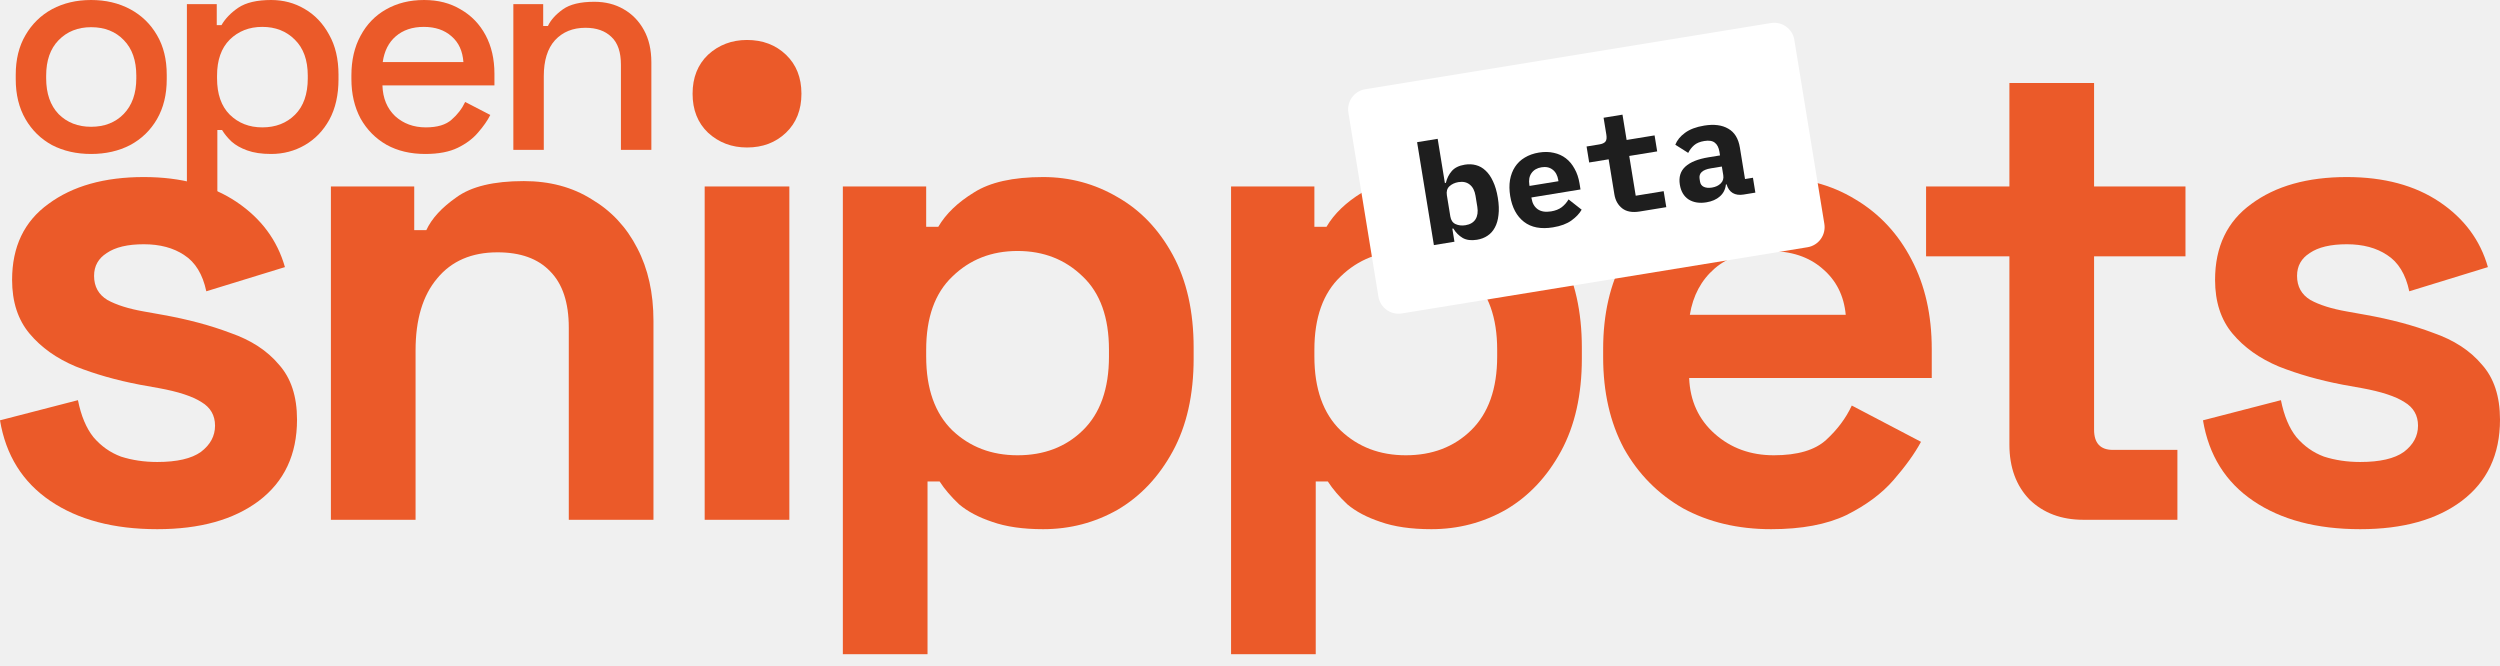
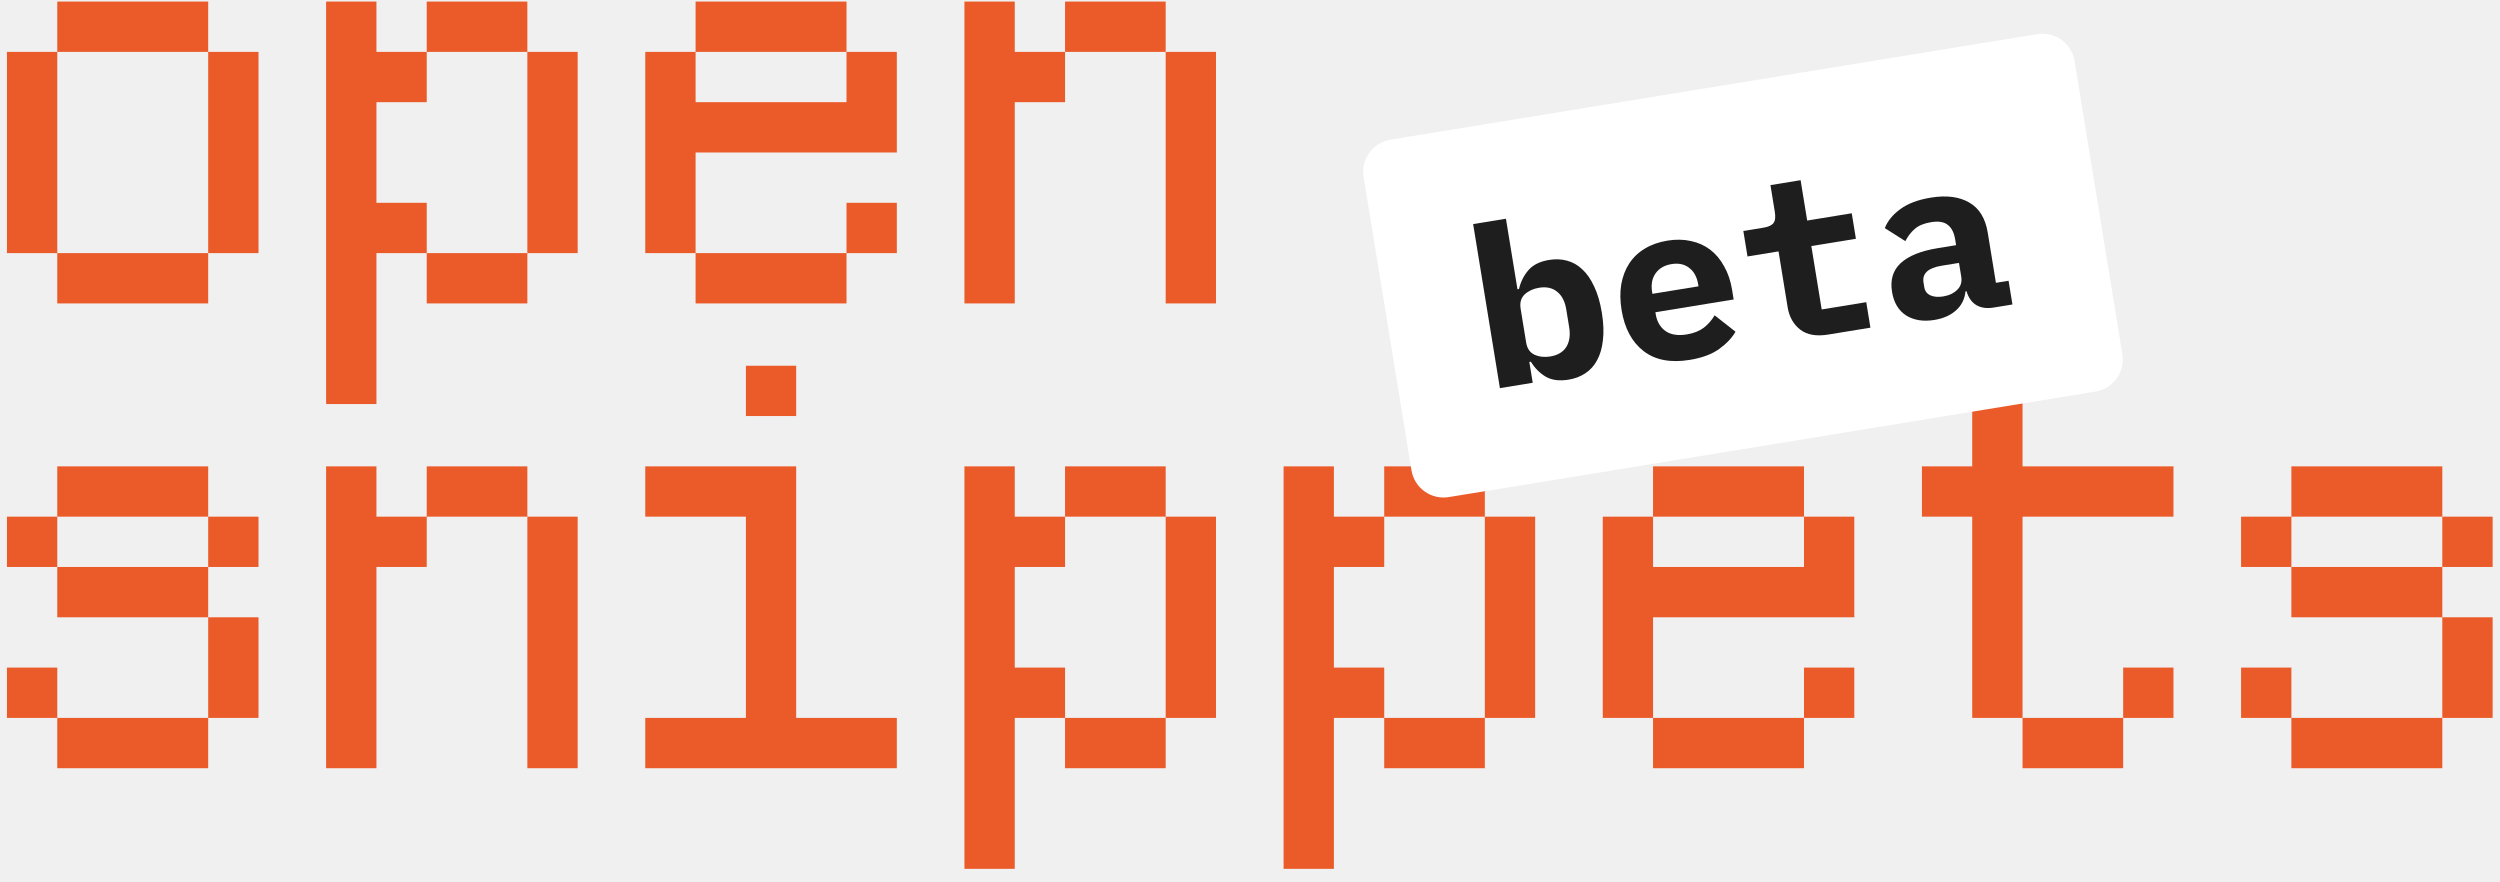
- <svg xmlns="http://www.w3.org/2000/svg" width="184" height="49" viewBox="0 0 184 49" fill="none">
-   <path d="M173.713 38.948C170.514 38.948 167.893 38.256 165.849 36.871C163.804 35.486 162.568 33.508 162.139 30.936L167.876 29.452C168.107 30.606 168.486 31.513 169.014 32.172C169.575 32.832 170.25 33.31 171.042 33.606C171.866 33.87 172.756 34.002 173.713 34.002C175.163 34.002 176.235 33.755 176.927 33.26C177.62 32.733 177.966 32.09 177.966 31.331C177.966 30.573 177.636 29.996 176.977 29.6C176.317 29.172 175.262 28.825 173.812 28.562L172.427 28.314C170.712 27.985 169.146 27.54 167.728 26.979C166.31 26.386 165.173 25.578 164.315 24.555C163.458 23.533 163.029 22.214 163.029 20.599C163.029 18.159 163.92 16.296 165.7 15.01C167.481 13.691 169.822 13.031 172.723 13.031C175.46 13.031 177.735 13.642 179.549 14.861C181.362 16.081 182.549 17.681 183.11 19.659L177.323 21.439C177.059 20.187 176.515 19.296 175.691 18.769C174.9 18.241 173.91 17.977 172.723 17.977C171.536 17.977 170.63 18.192 170.003 18.62C169.377 19.016 169.063 19.577 169.063 20.302C169.063 21.093 169.393 21.687 170.053 22.082C170.712 22.445 171.602 22.726 172.723 22.923L174.108 23.171C175.955 23.5 177.62 23.945 179.104 24.506C180.62 25.034 181.807 25.808 182.665 26.831C183.555 27.82 184 29.172 184 30.886C184 33.458 183.06 35.453 181.181 36.871C179.334 38.256 176.845 38.948 173.713 38.948Z" fill="#EB5A29" />
-   <path d="M153.333 38.256C151.717 38.256 150.398 37.761 149.376 36.772C148.387 35.75 147.892 34.398 147.892 32.716V18.868H141.759V13.724H147.892V6.107H154.124V13.724H160.851V18.868H154.124V31.628C154.124 32.617 154.586 33.112 155.509 33.112H160.257V38.256H153.333Z" fill="#EB5A29" />
-   <path d="M130.356 38.948C127.916 38.948 125.757 38.437 123.877 37.415C122.031 36.36 120.58 34.892 119.525 33.013C118.503 31.101 117.992 28.858 117.992 26.287V25.693C117.992 23.121 118.503 20.895 119.525 19.016C120.547 17.104 121.981 15.636 123.828 14.614C125.674 13.559 127.818 13.031 130.258 13.031C132.665 13.031 134.758 13.575 136.539 14.664C138.319 15.719 139.704 17.203 140.693 19.115C141.683 20.994 142.177 23.187 142.177 25.693V27.82H124.322C124.388 29.501 125.015 30.87 126.202 31.925C127.389 32.98 128.84 33.508 130.554 33.508C132.302 33.508 133.588 33.128 134.412 32.37C135.236 31.612 135.863 30.771 136.292 29.848L141.386 32.518C140.924 33.376 140.248 34.315 139.358 35.338C138.501 36.327 137.347 37.184 135.896 37.909C134.445 38.602 132.599 38.948 130.356 38.948ZM124.372 23.171H135.846C135.715 21.753 135.138 20.615 134.115 19.758C133.126 18.901 131.824 18.472 130.208 18.472C128.526 18.472 127.191 18.901 126.202 19.758C125.213 20.615 124.603 21.753 124.372 23.171Z" fill="#EB5A29" />
-   <path d="M90.606 48.148V13.724H96.739V16.692H97.63C98.19 15.735 99.064 14.895 100.251 14.169C101.438 13.411 103.136 13.031 105.345 13.031C107.324 13.031 109.154 13.526 110.835 14.515C112.517 15.472 113.869 16.889 114.891 18.769C115.913 20.648 116.424 22.923 116.424 25.594V26.386C116.424 29.056 115.913 31.331 114.891 33.211C113.869 35.09 112.517 36.525 110.835 37.514C109.154 38.47 107.324 38.948 105.345 38.948C103.861 38.948 102.609 38.767 101.586 38.404C100.597 38.074 99.789 37.646 99.163 37.118C98.569 36.558 98.091 35.997 97.729 35.437H96.838V48.148H90.606ZM103.466 33.508C105.411 33.508 107.01 32.898 108.263 31.678C109.549 30.425 110.192 28.611 110.192 26.237V25.742C110.192 23.369 109.549 21.571 108.263 20.351C106.977 19.099 105.378 18.472 103.466 18.472C101.553 18.472 99.954 19.099 98.668 20.351C97.382 21.571 96.739 23.369 96.739 25.742V26.237C96.739 28.611 97.382 30.425 98.668 31.678C99.954 32.898 101.553 33.508 103.466 33.508Z" fill="#EB5A29" />
-   <path d="M62.034 48.148V13.724H68.167V16.692H69.057C69.618 15.735 70.492 14.895 71.679 14.169C72.866 13.411 74.564 13.031 76.773 13.031C78.751 13.031 80.581 13.526 82.263 14.515C83.945 15.472 85.296 16.889 86.319 18.769C87.341 20.648 87.852 22.923 87.852 25.594V26.386C87.852 29.056 87.341 31.331 86.319 33.211C85.296 35.09 83.945 36.525 82.263 37.514C80.581 38.47 78.751 38.948 76.773 38.948C75.289 38.948 74.036 38.767 73.014 38.404C72.025 38.074 71.217 37.646 70.591 37.118C69.997 36.558 69.519 35.997 69.156 35.437H68.266V48.148H62.034ZM74.894 33.508C76.839 33.508 78.438 32.898 79.691 31.678C80.977 30.425 81.62 28.611 81.62 26.237V25.742C81.62 23.369 80.977 21.571 79.691 20.351C78.405 19.099 76.806 18.472 74.894 18.472C72.981 18.472 71.382 19.099 70.096 20.351C68.81 21.571 68.167 23.369 68.167 25.742V26.237C68.167 28.611 68.81 30.425 70.096 31.678C71.382 32.898 72.981 33.508 74.894 33.508Z" fill="#EB5A29" />
-   <path d="M51.864 38.256V13.724H58.096V38.256H51.864ZM54.98 10.855C53.859 10.855 52.903 10.493 52.111 9.767C51.353 9.042 50.974 8.086 50.974 6.899C50.974 5.712 51.353 4.755 52.111 4.03C52.903 3.305 53.859 2.942 54.98 2.942C56.134 2.942 57.09 3.305 57.849 4.03C58.607 4.755 58.986 5.712 58.986 6.899C58.986 8.086 58.607 9.042 57.849 9.767C57.09 10.493 56.134 10.855 54.98 10.855Z" fill="#EB5A29" />
-   <path d="M24.354 38.255V13.724H30.487V16.939H31.377C31.773 16.081 32.515 15.274 33.603 14.515C34.691 13.724 36.34 13.328 38.549 13.328C40.461 13.328 42.127 13.773 43.544 14.664C44.995 15.521 46.116 16.724 46.908 18.274C47.699 19.791 48.095 21.571 48.095 23.616V38.255H41.863V24.11C41.863 22.264 41.401 20.879 40.478 19.956C39.588 19.032 38.302 18.571 36.62 18.571C34.708 18.571 33.224 19.214 32.169 20.5C31.114 21.753 30.586 23.517 30.586 25.792V38.255H24.354Z" fill="#EB5A29" />
-   <path d="M11.573 38.948C8.375 38.948 5.754 38.256 3.709 36.871C1.665 35.486 0.429 33.508 0 30.936L5.737 29.452C5.968 30.606 6.347 31.513 6.875 32.172C7.435 32.832 8.111 33.31 8.903 33.606C9.727 33.87 10.617 34.002 11.573 34.002C13.024 34.002 14.096 33.755 14.788 33.26C15.481 32.733 15.827 32.09 15.827 31.331C15.827 30.573 15.497 29.996 14.838 29.6C14.178 29.172 13.123 28.825 11.672 28.562L10.287 28.314C8.573 27.985 7.007 27.54 5.589 26.979C4.171 26.386 3.033 25.578 2.176 24.555C1.319 23.533 0.89 22.214 0.89 20.599C0.89 18.159 1.781 16.296 3.561 15.01C5.342 13.691 7.683 13.031 10.584 13.031C13.321 13.031 15.596 13.642 17.41 14.861C19.223 16.081 20.41 17.681 20.971 19.659L15.184 21.439C14.92 20.187 14.376 19.296 13.552 18.769C12.761 18.241 11.771 17.977 10.584 17.977C9.397 17.977 8.49 18.192 7.864 18.62C7.238 19.016 6.924 19.577 6.924 20.302C6.924 21.093 7.254 21.687 7.913 22.082C8.573 22.445 9.463 22.726 10.584 22.923L11.969 23.171C13.816 23.5 15.481 23.945 16.965 24.506C18.481 25.034 19.668 25.808 20.526 26.831C21.416 27.82 21.861 29.172 21.861 30.886C21.861 33.458 20.921 35.453 19.042 36.871C17.195 38.256 14.706 38.948 11.573 38.948Z" fill="#EB5A29" />
-   <path d="M37.782 11.028V0.305H39.979V1.914H40.327C40.53 1.479 40.893 1.073 41.415 0.696C41.937 0.319 42.712 0.131 43.742 0.131C44.554 0.131 45.272 0.312 45.895 0.674C46.533 1.037 47.033 1.552 47.396 2.219C47.758 2.871 47.94 3.661 47.94 4.59V11.028H45.7V4.764C45.7 3.835 45.468 3.154 45.003 2.719C44.539 2.269 43.901 2.045 43.089 2.045C42.161 2.045 41.415 2.349 40.849 2.958C40.298 3.567 40.023 4.452 40.023 5.612V11.028H37.782Z" fill="#EB5A29" />
-   <path d="M31.301 11.332C30.213 11.332 29.264 11.107 28.452 10.658C27.64 10.194 27.002 9.549 26.538 8.722C26.088 7.881 25.863 6.909 25.863 5.807V5.546C25.863 4.43 26.088 3.458 26.538 2.632C26.987 1.791 27.611 1.146 28.408 0.696C29.22 0.232 30.155 0 31.214 0C32.243 0 33.142 0.232 33.911 0.696C34.694 1.146 35.303 1.776 35.738 2.588C36.173 3.4 36.391 4.35 36.391 5.438V6.286H28.147C28.176 7.228 28.488 7.982 29.082 8.548C29.691 9.099 30.445 9.375 31.344 9.375C32.185 9.375 32.816 9.186 33.237 8.809C33.672 8.432 34.005 7.997 34.237 7.504L36.086 8.461C35.883 8.867 35.586 9.295 35.194 9.744C34.817 10.194 34.317 10.571 33.694 10.875C33.07 11.18 32.273 11.332 31.301 11.332ZM28.169 4.568H34.107C34.049 3.756 33.759 3.125 33.237 2.675C32.715 2.211 32.033 1.979 31.192 1.979C30.351 1.979 29.662 2.211 29.126 2.675C28.604 3.125 28.285 3.756 28.169 4.568Z" fill="#EB5A29" />
-   <path d="M13.756 15.378V0.305H15.953V1.849H16.301C16.577 1.37 16.99 0.943 17.541 0.566C18.107 0.189 18.911 0 19.955 0C20.854 0 21.674 0.218 22.413 0.653C23.167 1.088 23.769 1.718 24.218 2.545C24.682 3.357 24.914 4.343 24.914 5.503V5.829C24.914 6.989 24.69 7.982 24.24 8.809C23.791 9.621 23.189 10.245 22.435 10.68C21.681 11.115 20.854 11.332 19.955 11.332C19.259 11.332 18.672 11.245 18.194 11.071C17.715 10.897 17.331 10.68 17.041 10.419C16.751 10.143 16.519 9.86 16.345 9.57H15.997V15.378H13.756ZM19.303 9.375C20.289 9.375 21.094 9.063 21.717 8.439C22.341 7.816 22.652 6.924 22.652 5.764V5.568C22.652 4.423 22.333 3.538 21.695 2.915C21.072 2.291 20.274 1.979 19.303 1.979C18.346 1.979 17.548 2.291 16.91 2.915C16.287 3.538 15.975 4.423 15.975 5.568V5.764C15.975 6.924 16.287 7.816 16.91 8.439C17.548 9.063 18.346 9.375 19.303 9.375Z" fill="#EB5A29" />
-   <path d="M6.704 11.332C5.631 11.332 4.674 11.115 3.833 10.68C3.007 10.23 2.354 9.592 1.875 8.766C1.397 7.939 1.158 6.96 1.158 5.829V5.503C1.158 4.372 1.397 3.4 1.875 2.588C2.354 1.762 3.007 1.124 3.833 0.674C4.674 0.225 5.631 0 6.704 0C7.777 0 8.734 0.225 9.575 0.674C10.416 1.124 11.076 1.762 11.555 2.588C12.033 3.4 12.272 4.372 12.272 5.503V5.829C12.272 6.96 12.033 7.939 11.555 8.766C11.076 9.592 10.416 10.23 9.575 10.68C8.734 11.115 7.777 11.332 6.704 11.332ZM6.704 9.331C7.69 9.331 8.488 9.019 9.097 8.396C9.72 7.758 10.032 6.88 10.032 5.764V5.568C10.032 4.452 9.727 3.582 9.118 2.958C8.509 2.32 7.705 2.001 6.704 2.001C5.733 2.001 4.935 2.32 4.312 2.958C3.703 3.582 3.398 4.452 3.398 5.568V5.764C3.398 6.88 3.703 7.758 4.312 8.396C4.935 9.019 5.733 9.331 6.704 9.331Z" fill="#EB5A29" />
-   <rect x="99" y="6.81" width="33.255" height="16.719" rx="1.5" transform="rotate(-9.26799 99 6.80957)" fill="white" />
-   <path d="M128.325 14.319C128.011 14.37 127.746 14.333 127.53 14.207C127.312 14.075 127.161 13.861 127.078 13.566L127.027 13.575C126.988 13.938 126.84 14.232 126.582 14.456C126.332 14.679 126.002 14.824 125.592 14.891C125.08 14.975 124.645 14.905 124.287 14.684C123.934 14.454 123.717 14.09 123.636 13.592C123.546 13.039 123.68 12.597 124.039 12.265C124.399 11.934 124.967 11.704 125.745 11.577L126.594 11.439L126.551 11.172C126.5 10.859 126.386 10.636 126.211 10.503C126.041 10.363 125.782 10.321 125.434 10.378C125.113 10.43 124.864 10.534 124.686 10.689C124.508 10.844 124.363 11.032 124.252 11.253L123.303 10.652C123.432 10.322 123.668 10.032 124.012 9.78C124.362 9.519 124.834 9.341 125.427 9.244C126.15 9.126 126.741 9.201 127.198 9.47C127.661 9.73 127.947 10.195 128.056 10.864L128.433 13.177L129.017 13.082L129.195 14.177L128.325 14.319ZM126.003 13.805C126.269 13.761 126.484 13.66 126.647 13.5C126.81 13.34 126.872 13.138 126.832 12.892L126.728 12.257L125.919 12.389C125.299 12.491 125.022 12.749 125.09 13.166L125.123 13.37C125.153 13.555 125.248 13.683 125.407 13.755C125.566 13.827 125.764 13.844 126.003 13.805Z" fill="#1E1E1E" />
-   <path d="M120.684 15.566C120.138 15.655 119.708 15.578 119.395 15.335C119.083 15.091 118.89 14.748 118.818 14.305L118.397 11.725L116.964 11.959L116.772 10.782L117.703 10.63C117.928 10.594 118.081 10.523 118.162 10.419C118.244 10.314 118.265 10.143 118.226 9.904L118.024 8.666L119.415 8.438L119.719 10.301L121.777 9.965L121.969 11.143L119.912 11.478L120.389 14.405L122.446 14.07L122.639 15.247L120.684 15.566Z" fill="#1E1E1E" />
-   <path d="M114.3 16.733C113.413 16.878 112.701 16.742 112.164 16.326C111.627 15.909 111.289 15.277 111.151 14.431C111.081 14.002 111.076 13.607 111.136 13.246C111.202 12.878 111.325 12.557 111.504 12.283C111.689 12 111.929 11.772 112.223 11.598C112.522 11.416 112.87 11.293 113.266 11.228C113.661 11.164 114.027 11.171 114.362 11.249C114.696 11.321 114.991 11.455 115.247 11.651C115.503 11.847 115.716 12.103 115.887 12.419C116.063 12.726 116.185 13.085 116.252 13.494L116.325 13.944L112.712 14.534L112.727 14.626C112.783 14.967 112.934 15.226 113.18 15.403C113.425 15.573 113.752 15.625 114.161 15.558C114.475 15.507 114.735 15.405 114.941 15.252C115.147 15.093 115.315 14.901 115.446 14.676L116.41 15.433C116.247 15.719 115.996 15.984 115.658 16.228C115.319 16.473 114.867 16.641 114.3 16.733ZM113.453 12.312C113.125 12.365 112.879 12.51 112.715 12.747C112.556 12.976 112.505 13.261 112.56 13.602L112.574 13.684L114.702 13.337L114.689 13.255C114.632 12.907 114.492 12.65 114.269 12.483C114.052 12.315 113.78 12.258 113.453 12.312Z" fill="#1E1E1E" />
-   <path d="M104.298 10.464L105.812 10.217L106.344 13.472L106.415 13.46C106.494 13.125 106.639 12.835 106.851 12.59C107.063 12.345 107.381 12.189 107.804 12.12C108.097 12.072 108.373 12.083 108.629 12.153C108.893 12.222 109.128 12.355 109.335 12.553C109.549 12.749 109.733 13.013 109.885 13.346C110.044 13.677 110.163 14.081 110.241 14.559C110.319 15.037 110.335 15.458 110.289 15.822C110.25 16.186 110.161 16.495 110.02 16.749C109.886 17.002 109.705 17.203 109.478 17.352C109.257 17.501 108.999 17.599 108.706 17.646C108.283 17.715 107.932 17.671 107.655 17.513C107.375 17.349 107.145 17.117 106.963 16.817L106.891 16.829L107.048 17.791L105.534 18.038L104.298 10.464ZM107.859 16.576C108.2 16.521 108.446 16.375 108.597 16.141C108.747 15.899 108.791 15.594 108.731 15.226L108.598 14.407C108.538 14.038 108.399 13.767 108.181 13.592C107.962 13.411 107.682 13.348 107.341 13.403C107.075 13.447 106.854 13.55 106.677 13.711C106.507 13.872 106.445 14.093 106.49 14.372L106.744 15.928C106.79 16.208 106.919 16.397 107.131 16.495C107.35 16.593 107.593 16.62 107.859 16.576Z" fill="#1E1E1E" />
+ <svg xmlns="http://www.w3.org/2000/svg" width="173" height="61" viewBox="0 0 173 61" fill="none">
+   <path d="M66.739 0.108H70.221V3.59H73.702V7.071H70.221V20.997H66.739V0.108ZM73.702 0.108H80.665V3.59H73.702V0.108ZM80.665 3.59H84.146V20.997H80.665V3.59Z" fill="#EB5A29" />
+   <path d="M48.135 0.108H58.579V3.59H48.135V0.108ZM44.653 3.59H48.135V7.071H58.579V3.59H62.06V10.553H48.135V17.516H44.653V3.59ZM48.135 17.516H58.579V20.997H48.135V17.516ZM58.579 14.034H62.06V17.516H58.579V14.034Z" fill="#EB5A29" />
+   <path d="M22.567 0.108H26.049V3.59H29.53V7.071H26.049V14.034H29.53V17.516H26.049V27.96H22.567V0.108ZM29.53 0.108H36.493V3.59H29.53V0.108ZM36.493 3.59H39.974V17.516H36.493V3.59ZM29.53 17.516H36.493V20.997H29.53V17.516Z" fill="#EB5A29" />
+   <path d="M3.963 0.108H14.407V3.59H3.963V0.108ZM14.407 3.59H17.889V17.516H14.407V3.59ZM0.481 3.59H3.963V17.516H0.481V3.59ZM3.963 17.516H14.407V20.997H3.963V17.516Z" fill="#EB5A29" />
+   <path d="M169.008 49.679V53.16H158.564V49.679H169.008ZM158.564 49.679H155.083V46.197H158.564V49.679ZM169.008 32.272V35.753H158.564V32.272H169.008ZM155.083 35.753H158.564V39.234H155.083V35.753ZM158.564 39.234H169.008V42.716H158.564V39.234ZM169.008 42.716H172.49V49.679H169.008V42.716ZM169.008 35.753H172.49V39.234H169.008V35.753Z" fill="#EB5A29" />
+   <path d="M136.478 25.309H139.96V32.272H150.404V35.753H139.96V49.679H136.478V35.753H132.997V32.272H136.478V25.309ZM139.96 49.679H146.923V53.16H139.96V49.679ZM146.923 46.197H150.404V49.679H146.923V46.197Z" fill="#EB5A29" />
+   <path d="M114.392 32.272H124.837V35.753H114.392V32.272ZM110.911 35.753H114.392V39.234H124.837V35.753H128.318V42.716H114.392V49.679H110.911V35.753ZM114.392 49.679H124.837V53.16H114.392V49.679ZM124.837 46.197H128.318V49.679H124.837V46.197Z" fill="#EB5A29" />
+   <path d="M88.825 32.272H92.306V35.753H95.788V39.234H92.306V46.197H95.788V49.679H92.306V60.123H88.825V32.272ZM95.788 32.272H102.751V35.753H95.788V32.272ZM102.751 35.753H106.232V49.679H102.751V35.753ZM95.788 49.679H102.751V53.16H95.788V49.679Z" fill="#EB5A29" />
+   <path d="M66.739 32.272H70.221V35.753H73.702V39.234H70.221V46.197H73.702V49.679H70.221V60.123H66.739V32.272ZM73.702 32.272H80.665V35.753H73.702V32.272ZM80.665 35.753H84.146V49.679H80.665V35.753ZM73.702 49.679H80.665V53.16H73.702V49.679Z" fill="#EB5A29" />
+   <path d="M51.616 25.309H55.097V28.79H51.616V25.309ZM51.616 35.753H44.653V32.272H55.097V49.679H62.06V53.16H44.653V49.679H51.616V35.753Z" fill="#EB5A29" />
+   <path d="M22.567 32.272H26.049V35.753H29.53V39.234H26.049V53.16H22.567V32.272ZM29.53 32.272H36.493V35.753H29.53V32.272ZM36.493 35.753H39.974V53.16H36.493V35.753Z" fill="#EB5A29" />
+   <path d="M14.407 49.679V53.16H3.963V49.679H14.407ZM3.963 49.679H0.481V46.197H3.963V49.679ZM14.407 32.272V35.753H3.963V32.272H14.407ZM0.481 35.753H3.963V39.234H0.481V35.753ZM3.963 39.234H14.407V42.716H3.963V39.234ZM14.407 42.716H17.889V49.679H14.407V42.716ZM14.407 35.753H17.889V39.234H14.407V35.753Z" fill="#EB5A29" />
+   <rect x="94" y="10.028" width="49.846" height="25.06" rx="2.248" transform="rotate(-9.26799 94 10.0283)" fill="white" />
+   <path d="M137.957 21.283C137.486 21.36 137.089 21.304 136.764 21.115C136.437 20.916 136.212 20.596 136.087 20.155L136.011 20.167C135.953 20.712 135.73 21.153 135.344 21.489C134.968 21.823 134.474 22.04 133.86 22.14C133.093 22.266 132.441 22.162 131.903 21.83C131.375 21.485 131.049 20.94 130.928 20.193C130.792 19.365 130.994 18.702 131.532 18.205C132.071 17.707 132.923 17.363 134.089 17.173L135.362 16.965L135.297 16.567C135.22 16.096 135.05 15.762 134.787 15.563C134.532 15.353 134.144 15.29 133.622 15.375C133.141 15.454 132.768 15.609 132.501 15.841C132.235 16.074 132.018 16.356 131.852 16.688L130.429 15.786C130.621 15.293 130.976 14.857 131.491 14.479C132.016 14.088 132.723 13.821 133.613 13.676C134.697 13.499 135.581 13.612 136.267 14.014C136.96 14.405 137.389 15.102 137.553 16.104L138.118 19.571L138.993 19.428L139.261 21.07L137.957 21.283ZM134.476 20.512C134.875 20.447 135.197 20.295 135.441 20.055C135.686 19.816 135.778 19.512 135.718 19.144L135.562 18.193L134.35 18.39C133.42 18.542 133.005 18.93 133.107 19.554L133.157 19.861C133.202 20.137 133.344 20.329 133.582 20.438C133.82 20.546 134.118 20.57 134.476 20.512Z" fill="#1E1E1E" />
+   <path d="M126.502 23.153C125.684 23.286 125.041 23.171 124.572 22.806C124.103 22.442 123.814 21.927 123.705 21.262L123.075 17.396L120.927 17.747L120.639 15.983L122.035 15.755C122.372 15.7 122.602 15.594 122.723 15.438C122.845 15.281 122.876 15.024 122.818 14.666L122.515 12.81L124.602 12.469L125.057 15.262L128.141 14.758L128.429 16.523L125.345 17.026L126.061 21.414L129.145 20.91L129.433 22.675L126.502 23.153Z" fill="#1E1E1E" />
+   <path d="M116.935 24.904C115.605 25.121 114.537 24.917 113.732 24.292C112.927 23.668 112.42 22.721 112.213 21.453C112.108 20.809 112.101 20.217 112.191 19.677C112.29 19.125 112.474 18.644 112.743 18.233C113.021 17.809 113.38 17.467 113.82 17.206C114.269 16.933 114.79 16.749 115.383 16.652C115.976 16.555 116.524 16.566 117.026 16.683C117.527 16.79 117.969 16.991 118.353 17.285C118.737 17.58 119.057 17.963 119.313 18.436C119.577 18.897 119.759 19.434 119.859 20.048L119.969 20.723L114.554 21.607L114.576 21.745C114.66 22.256 114.886 22.645 115.255 22.91C115.622 23.165 116.112 23.242 116.726 23.142C117.196 23.066 117.586 22.913 117.895 22.684C118.203 22.445 118.455 22.157 118.652 21.82L120.097 22.954C119.852 23.383 119.476 23.78 118.969 24.147C118.462 24.513 117.784 24.765 116.935 24.904ZM115.664 18.276C115.173 18.356 114.804 18.573 114.558 18.929C114.32 19.272 114.243 19.699 114.326 20.211L114.346 20.333L117.537 19.813L117.517 19.69C117.432 19.168 117.222 18.783 116.887 18.533C116.563 18.281 116.155 18.195 115.664 18.276Z" fill="#1E1E1E" />
+   <path d="M101.941 15.506L104.211 15.135L105.008 20.014L105.115 19.997C105.233 19.494 105.45 19.06 105.769 18.693C106.087 18.326 106.563 18.091 107.197 17.987C107.637 17.915 108.049 17.932 108.434 18.037C108.828 18.141 109.181 18.341 109.492 18.636C109.813 18.931 110.088 19.327 110.316 19.825C110.555 20.322 110.732 20.928 110.849 21.644C110.966 22.36 110.99 22.991 110.922 23.538C110.864 24.083 110.729 24.546 110.519 24.927C110.318 25.306 110.047 25.607 109.705 25.831C109.374 26.053 108.989 26.2 108.549 26.272C107.915 26.375 107.389 26.309 106.973 26.072C106.554 25.825 106.209 25.477 105.936 25.029L105.829 25.046L106.064 26.488L103.794 26.859L101.941 15.506ZM107.279 24.668C107.79 24.584 108.159 24.366 108.385 24.015C108.61 23.652 108.677 23.195 108.587 22.643L108.386 21.416C108.296 20.863 108.088 20.456 107.762 20.195C107.434 19.922 107.014 19.828 106.503 19.912C106.104 19.977 105.772 20.131 105.507 20.373C105.253 20.614 105.159 20.945 105.228 21.364L105.608 23.696C105.677 24.115 105.87 24.399 106.188 24.546C106.517 24.692 106.88 24.733 107.279 24.668Z" fill="#1E1E1E" />
</svg>
